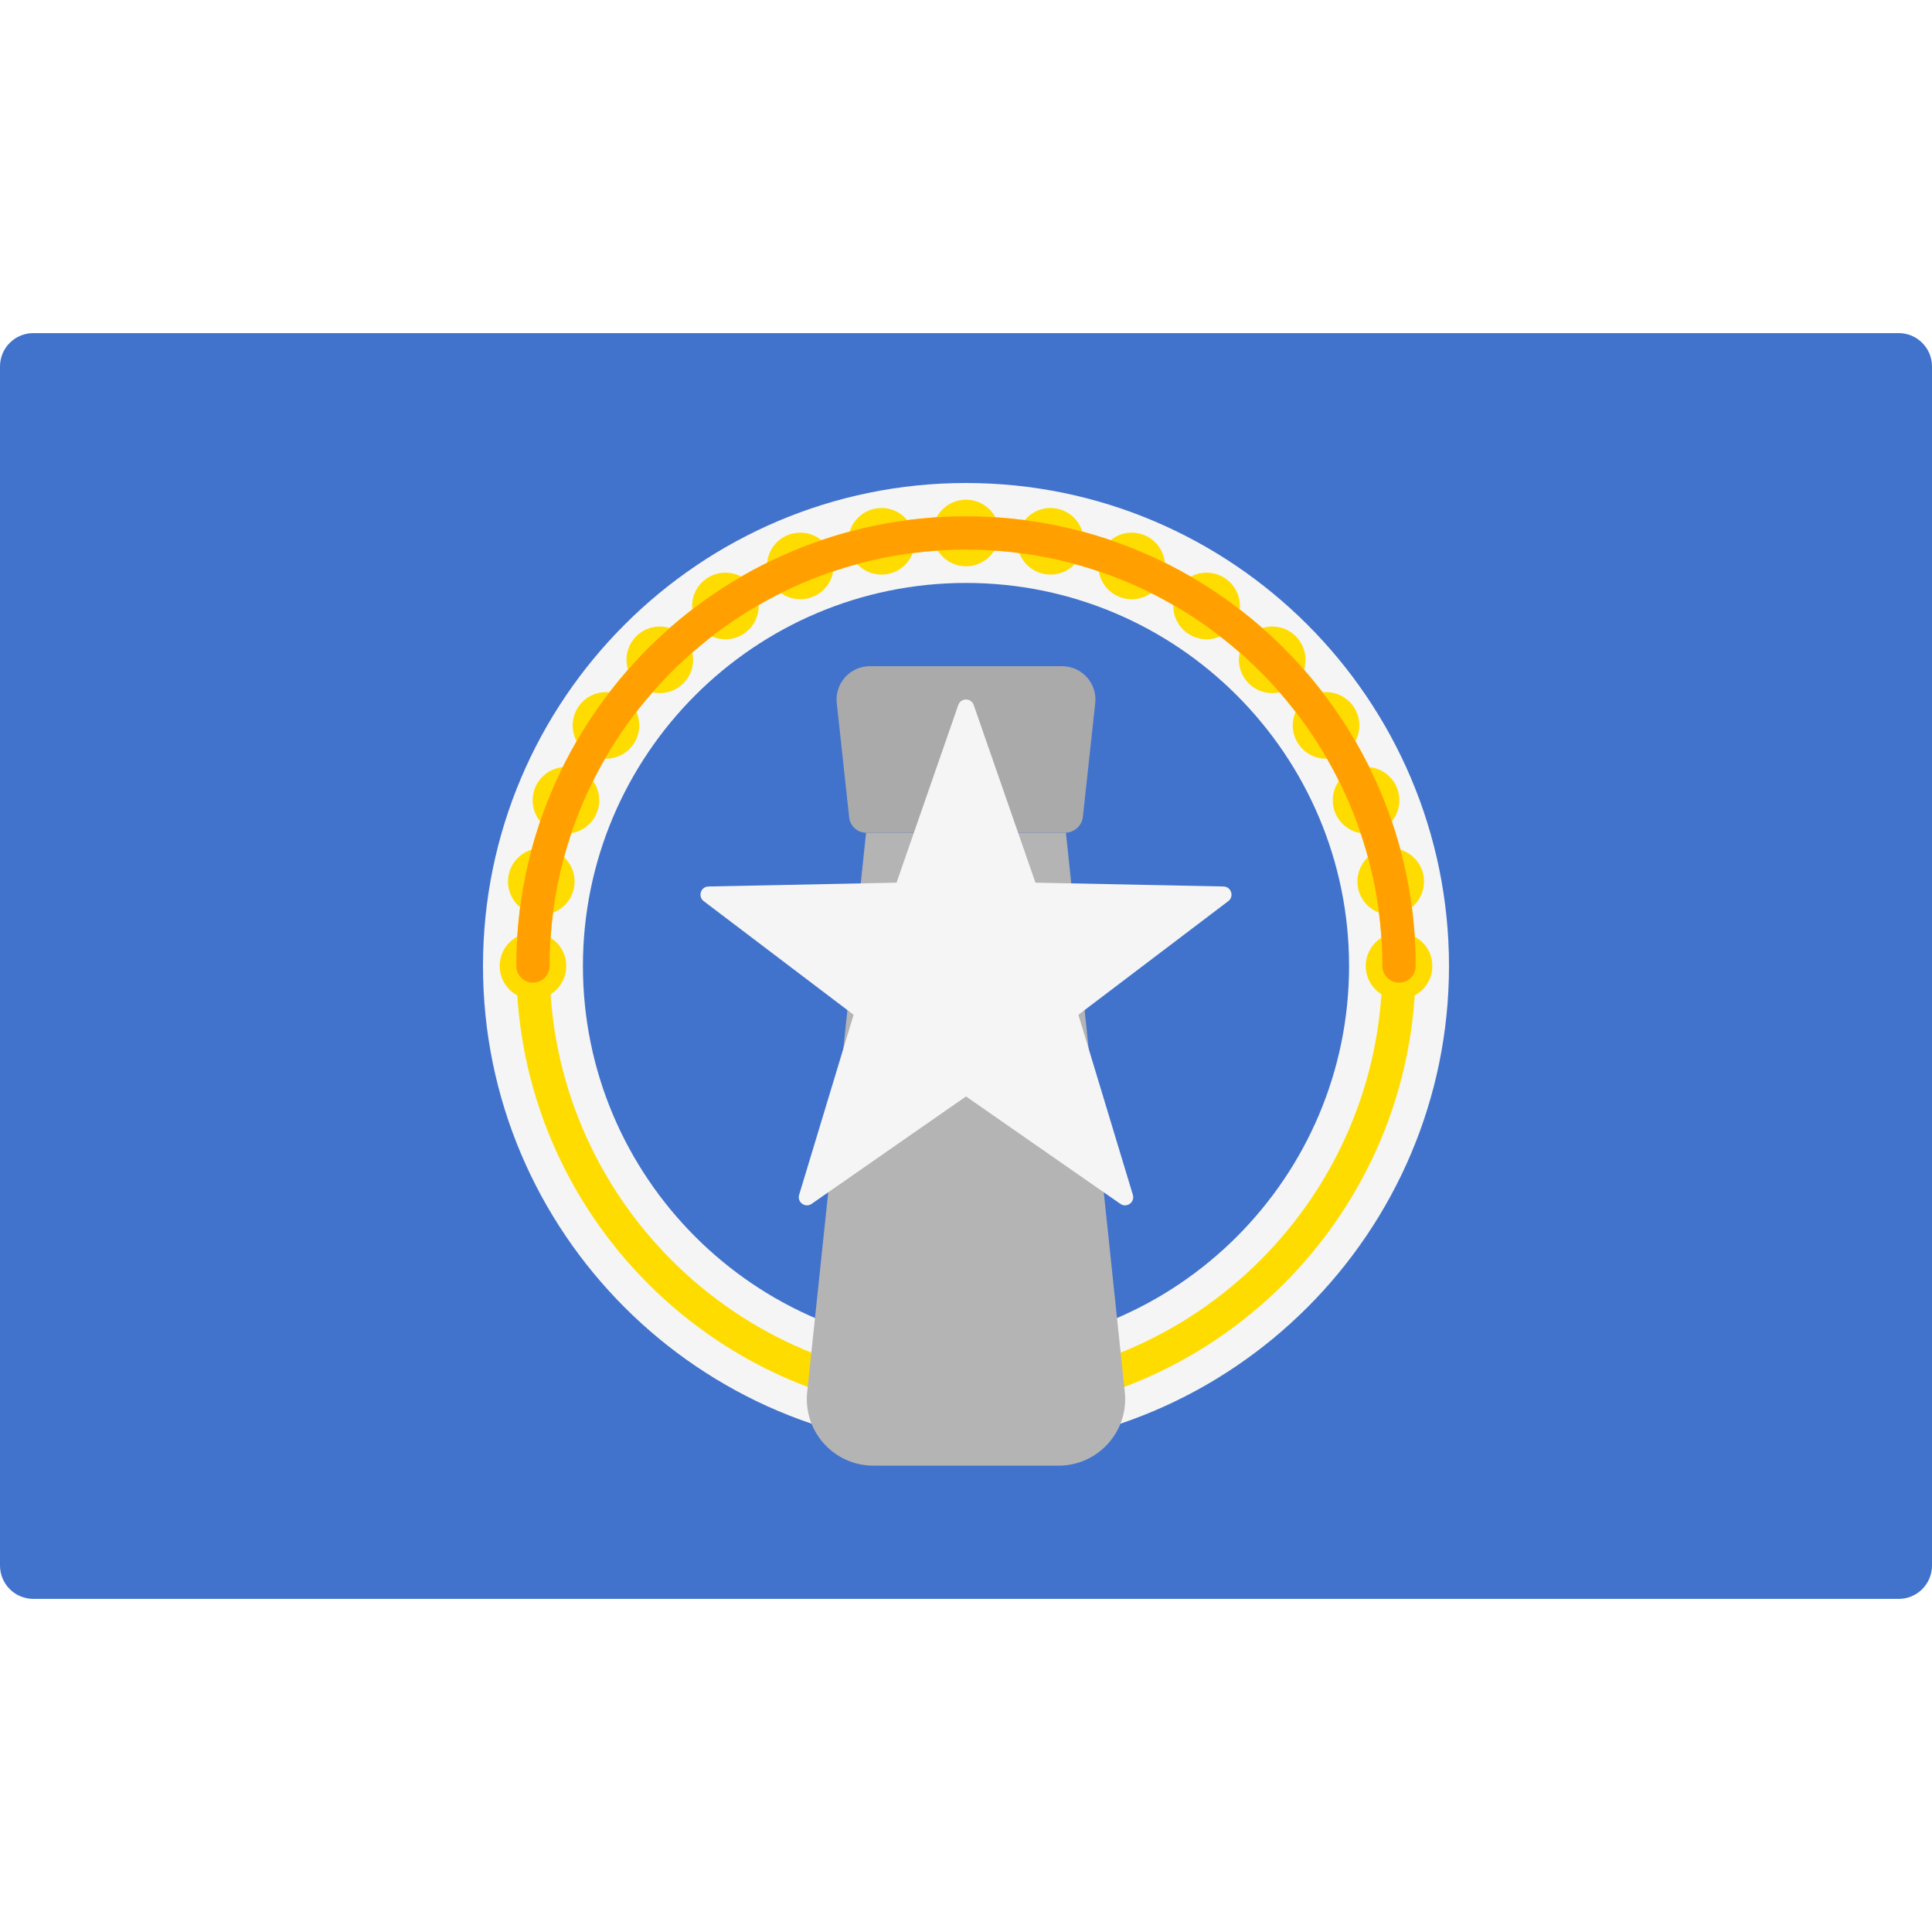
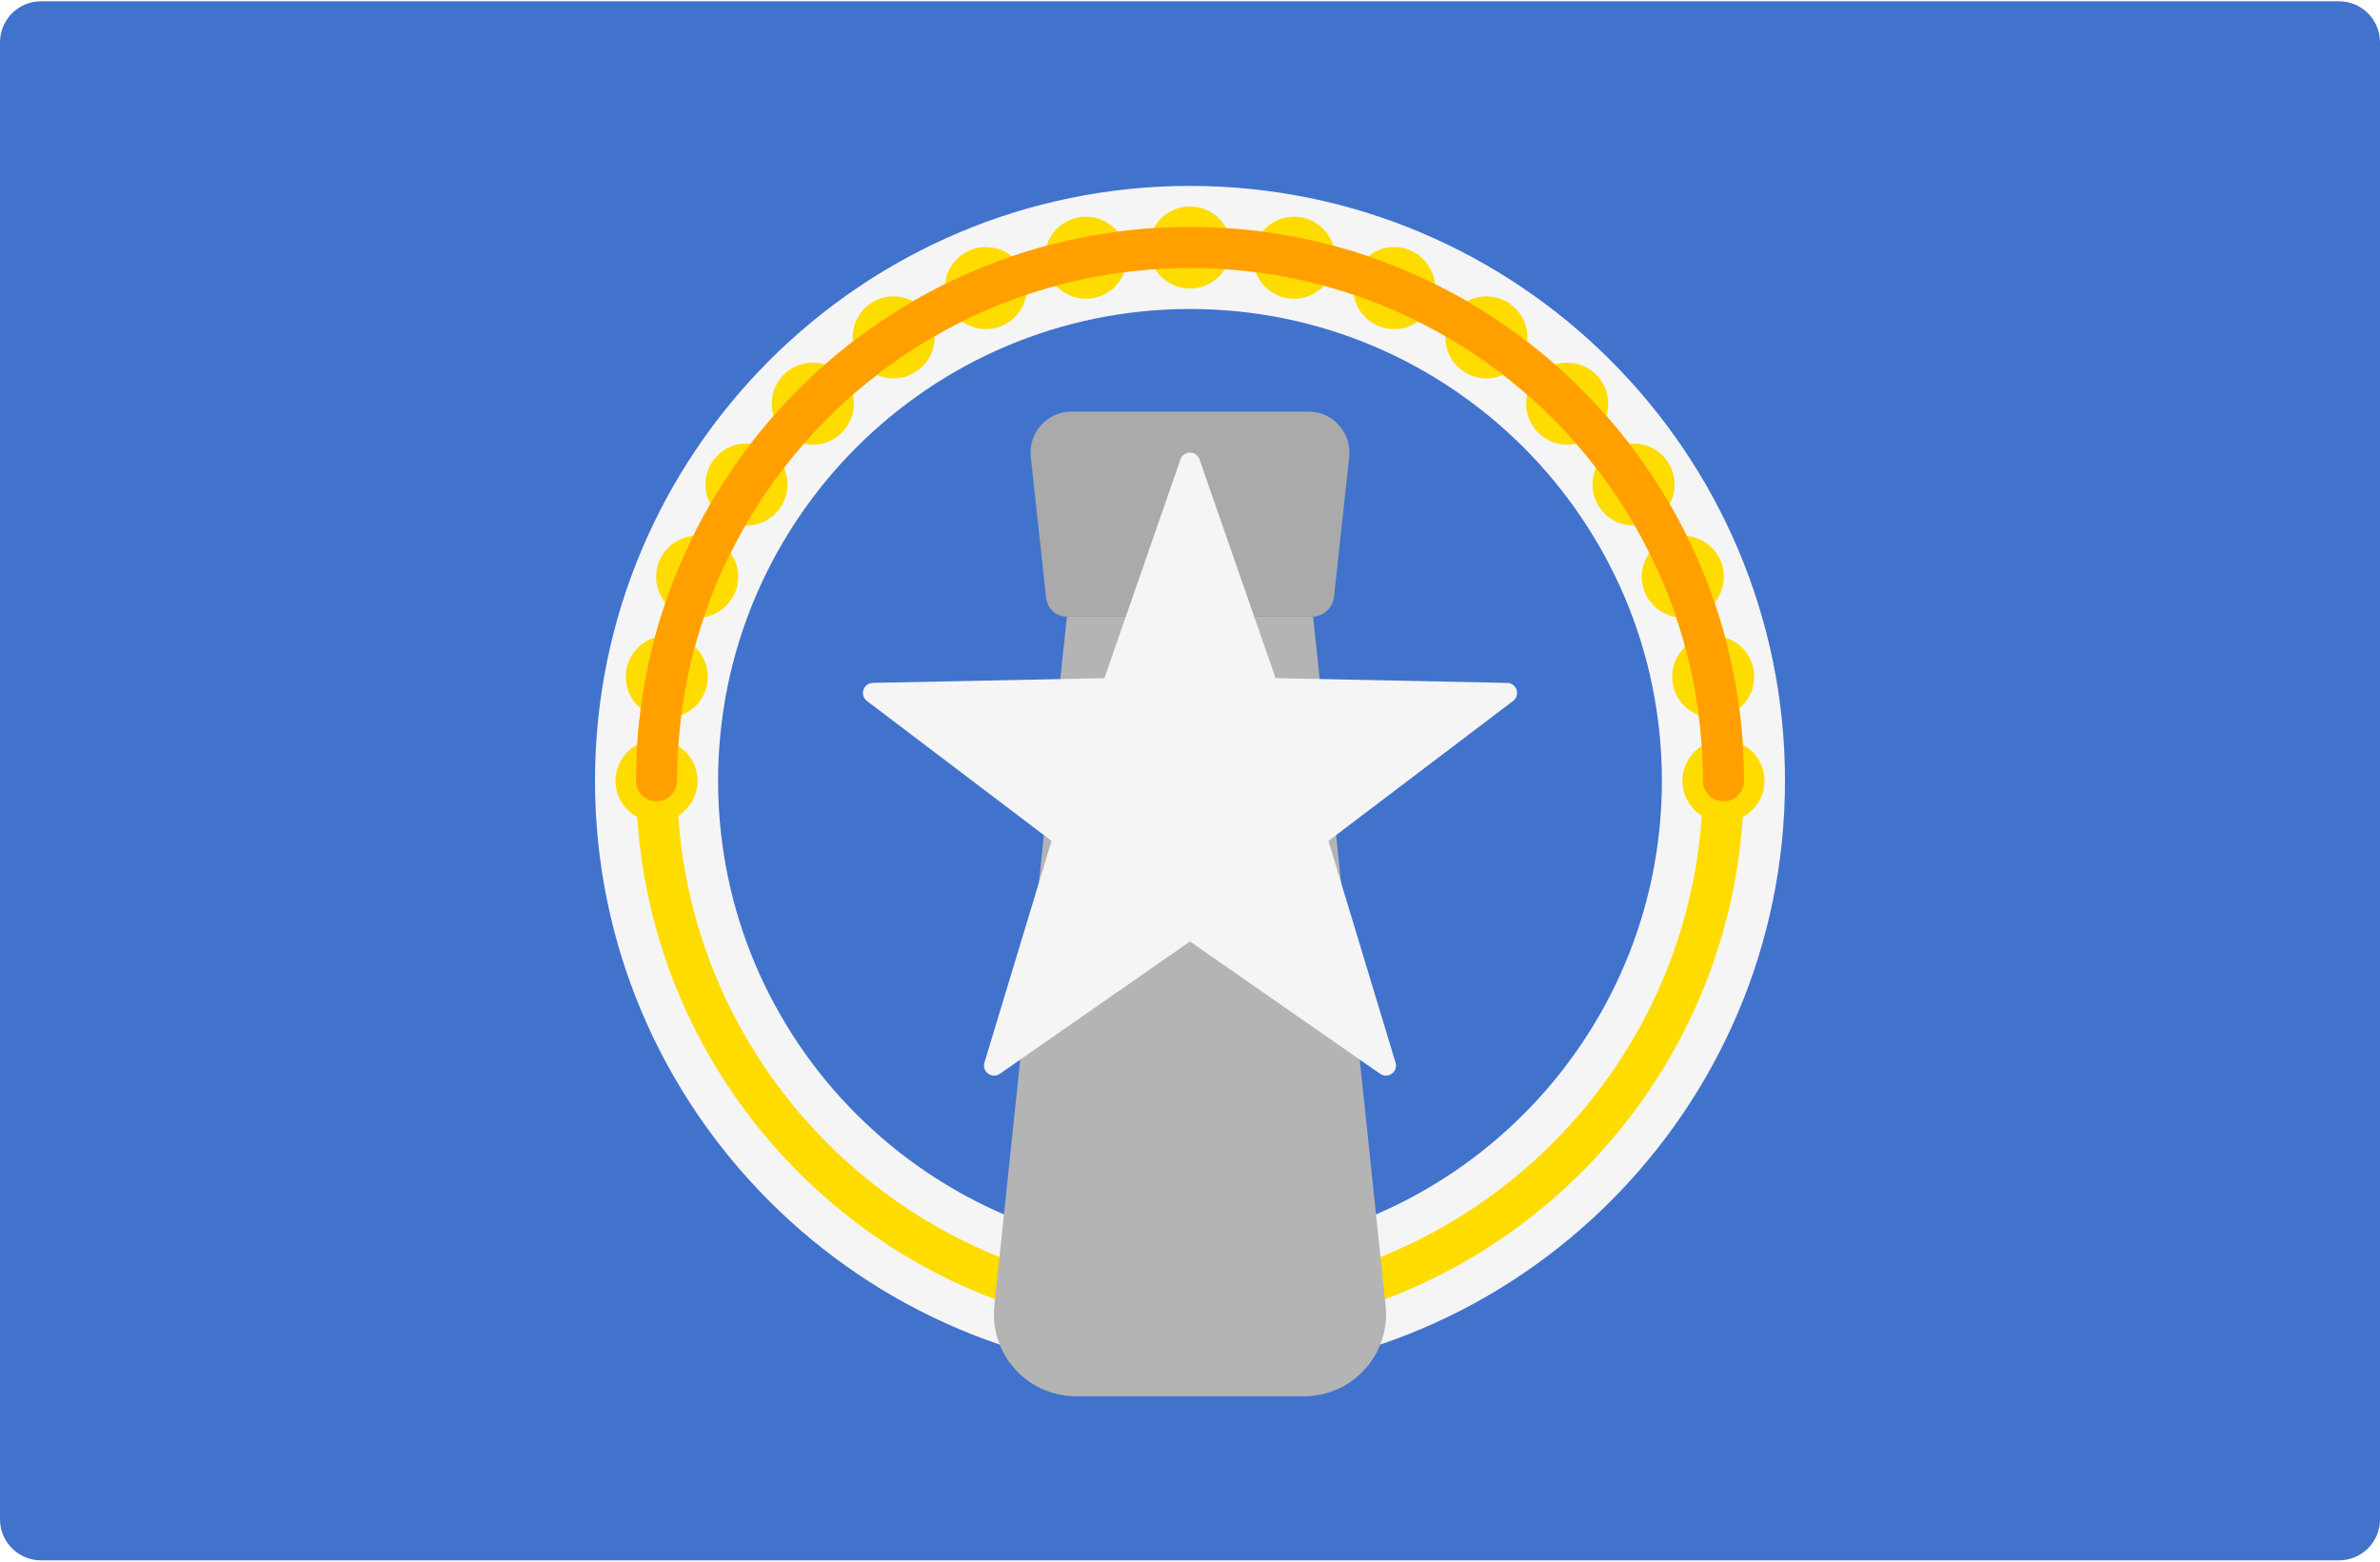
- <svg xmlns="http://www.w3.org/2000/svg" version="1.1" id="Layer_1" x="0px" y="0px" viewBox="0 0 512 512" style="enable-background:new 0 0 512 512;" xml:space="preserve">
-   <path style="fill:#4173CD;" d="M503.172,423.724H8.828c-4.875,0-8.828-3.953-8.828-8.828V97.104c0-4.875,3.953-8.828,8.828-8.828  h494.345c4.875,0,8.828,3.953,8.828,8.828v317.792C512,419.772,508.047,423.724,503.172,423.724z" />
-   <path style="fill:#F5F5F5;" d="M255.999,384c-70.577,0-128-57.422-128-128s57.422-128,128-128s128,57.422,128,128  S326.577,384,255.999,384z M255.999,154.483c-55.979,0-101.517,45.539-101.517,101.517s45.539,101.517,101.517,101.517  S357.516,311.978,357.516,256S311.978,154.483,255.999,154.483z" />
-   <g>
-     <path style="fill:#FFDC00;" d="M255.999,375.172c-65.711,0-119.172-53.461-119.172-119.172s53.461-119.172,119.172-119.172   S375.172,190.289,375.172,256S321.711,375.172,255.999,375.172z M255.999,145.655c-60.845,0-110.345,49.499-110.345,110.345   s49.499,110.345,110.345,110.345S366.344,316.845,366.344,256S316.845,145.655,255.999,145.655z" />
-     <circle style="fill:#FFDC00;" cx="141.241" cy="256" r="8.828" />
-     <circle style="fill:#FFDC00;" cx="370.758" cy="256" r="8.828" />
-     <circle style="fill:#FFDC00;" cx="255.999" cy="141.242" r="8.828" />
-     <circle style="fill:#FFDC00;" cx="174.852" cy="174.853" r="8.828" />
-     <circle style="fill:#FFDC00;" cx="337.147" cy="174.853" r="8.828" />
-     <circle style="fill:#FFDC00;" cx="362.019" cy="212.083" r="8.828" />
-     <circle style="fill:#FFDC00;" cx="212.082" cy="149.981" r="8.828" />
-     <circle style="fill:#FFDC00;" cx="149.98" cy="212.083" r="8.828" />
-     <circle style="fill:#FFDC00;" cx="299.917" cy="149.981" r="8.828" />
-     <circle style="fill:#FFDC00;" cx="368.551" cy="233.611" r="8.828" />
-     <circle style="fill:#FFDC00;" cx="233.611" cy="143.449" r="8.828" />
-     <circle style="fill:#FFDC00;" cx="160.584" cy="192.243" r="8.828" />
-     <circle style="fill:#FFDC00;" cx="319.757" cy="160.585" r="8.828" />
-     <circle style="fill:#FFDC00;" cx="351.414" cy="192.243" r="8.828" />
-     <circle style="fill:#FFDC00;" cx="192.242" cy="160.585" r="8.828" />
-     <circle style="fill:#FFDC00;" cx="143.448" cy="233.611" r="8.828" />
-     <circle style="fill:#FFDC00;" cx="278.388" cy="143.449" r="8.828" />
+ <svg xmlns="http://www.w3.org/2000/svg" width="512" height="336" viewBox="0 0 512 336">
+   <g fill="none">
+     <path d="M503.172 335.724H8.828A8.829 8.829 0 0 1 0 326.896V9.104A8.829 8.829 0 0 1 8.828.276h494.345a8.829 8.829 0 0 1 8.828 8.828v317.792a8.83 8.83 0 0 1-8.829 8.828z" fill="#4173CD" />
+     <path d="M255.999 296c-70.577 0-128-57.422-128-128s57.422-128 128-128 128 57.422 128 128-57.422 128-128 128zm0-229.517c-55.979 0-101.517 45.539-101.517 101.517 0 55.978 45.539 101.517 101.517 101.517 55.978 0 101.517-45.539 101.517-101.517 0-55.978-45.538-101.517-101.517-101.517z" fill="#F5F5F5" />
+     <g transform="translate(132 44)" fill="#FFDC00">
+       <path d="M123.999 243.172C58.288 243.172 4.827 189.711 4.827 124S58.288 4.828 123.999 4.828 243.172 58.289 243.172 124s-53.461 119.172-119.173 119.172zm0-229.517C63.154 13.655 13.654 63.154 13.654 124s49.499 110.345 110.345 110.345S234.344 184.845 234.344 124 184.845 13.655 123.999 13.655z" />
+       <circle cx="9.241" cy="124" r="8.828" />
+       <circle cx="238.758" cy="124" r="8.828" />
+       <circle cx="123.999" cy="9.242" r="8.828" />
+       <circle cx="42.852" cy="42.853" r="8.828" />
+       <circle cx="205.147" cy="42.853" r="8.828" />
+       <circle cx="230.019" cy="80.083" r="8.828" />
+       <circle cx="80.082" cy="17.981" r="8.828" />
+       <circle cx="17.98" cy="80.083" r="8.828" />
+       <circle cx="167.917" cy="17.981" r="8.828" />
+       <circle cx="236.551" cy="101.611" r="8.828" />
+       <circle cx="101.611" cy="11.449" r="8.828" />
+       <circle cx="28.584" cy="60.243" r="8.828" />
+       <circle cx="187.757" cy="28.585" r="8.828" />
+       <circle cx="219.414" cy="60.243" r="8.828" />
+       <circle cx="60.242" cy="28.585" r="8.828" />
+       <circle cx="11.448" cy="101.611" r="8.828" />
+       <circle cx="146.388" cy="11.449" r="8.828" />
+     </g>
+     <path d="M370.758 172.414a4.411 4.411 0 0 1-4.414-4.414c0-60.845-49.499-110.345-110.345-110.345S145.655 107.156 145.655 168a4.411 4.411 0 0 1-4.414 4.414 4.411 4.411 0 0 1-4.414-4.414c0-65.711 53.461-119.172 119.172-119.172S375.172 102.289 375.172 168a4.411 4.411 0 0 1-4.414 4.414z" fill="#FFA000" />
+     <path d="M280.527 300.414h-49.054c-10.482 0-18.656-9.079-17.558-19.503l15.602-148.22h52.965l15.602 148.22c1.098 10.423-7.076 19.503-17.557 19.503z" fill="#B4B4B4" />
+     <path d="M282.232 132.69h-52.671a4.547 4.547 0 0 1-4.52-4.055l-3.29-30.302c-.567-5.221 3.523-9.781 8.776-9.781h50.945c5.252 0 9.343 4.558 8.776 9.781l-3.268 30.098a4.775 4.775 0 0 1-4.748 4.259z" fill="#AAA" />
+     <path d="M258.044 98.834l16.364 47.079 49.831 1.015c2.051.042 2.899 2.648 1.263 3.889l-39.717 30.111 14.433 47.705c.594 1.964-1.623 3.575-3.308 2.403L256 202.567l-40.911 28.468c-1.684 1.172-3.902-.439-3.308-2.403l14.433-47.705-39.717-30.111c-1.635-1.239-.788-3.847 1.263-3.889l49.831-1.015 16.364-47.079c.674-1.938 3.415-1.938 4.089.001z" fill="#F5F5F5" />
  </g>
-   <path style="fill:#FFA000;" d="M370.758,260.414c-2.44,0-4.414-1.974-4.414-4.414c0-60.845-49.499-110.345-110.345-110.345  S145.655,195.156,145.655,256c0,2.44-1.974,4.414-4.414,4.414s-4.414-1.974-4.414-4.414c0-65.711,53.461-119.172,119.172-119.172  S375.172,190.289,375.172,256C375.172,258.44,373.198,260.414,370.758,260.414z" />
-   <path style="fill:#B4B4B4;" d="M280.527,388.414h-49.054c-10.482,0-18.656-9.079-17.558-19.503l15.602-148.22h52.965l15.602,148.22  C299.182,379.334,291.008,388.414,280.527,388.414z" />
-   <path style="fill:#AAAAAA;" d="M282.232,220.69h-52.671c-2.321,0-4.269-1.748-4.52-4.055l-3.29-30.302  c-0.567-5.221,3.523-9.781,8.776-9.781h50.945c5.252,0,9.343,4.558,8.776,9.781l-3.268,30.098  C286.717,218.854,284.67,220.69,282.232,220.69z" />
-   <path style="fill:#F5F5F5;" d="M258.044,186.834l16.364,47.079l49.831,1.015c2.051,0.042,2.899,2.648,1.263,3.889l-39.717,30.111  l14.433,47.705c0.594,1.964-1.623,3.575-3.308,2.403l-40.91-28.469l-40.911,28.468c-1.684,1.172-3.902-0.439-3.308-2.403  l14.433-47.705l-39.717-30.111c-1.635-1.239-0.788-3.847,1.263-3.889l49.831-1.015l16.364-47.079  C254.629,184.895,257.37,184.895,258.044,186.834z" />
-   <g>
- </g>
-   <g>
- </g>
-   <g>
- </g>
-   <g>
- </g>
-   <g>
- </g>
-   <g>
- </g>
-   <g>
- </g>
-   <g>
- </g>
-   <g>
- </g>
-   <g>
- </g>
-   <g>
- </g>
-   <g>
- </g>
-   <g>
- </g>
-   <g>
- </g>
-   <g>
- </g>
</svg>
